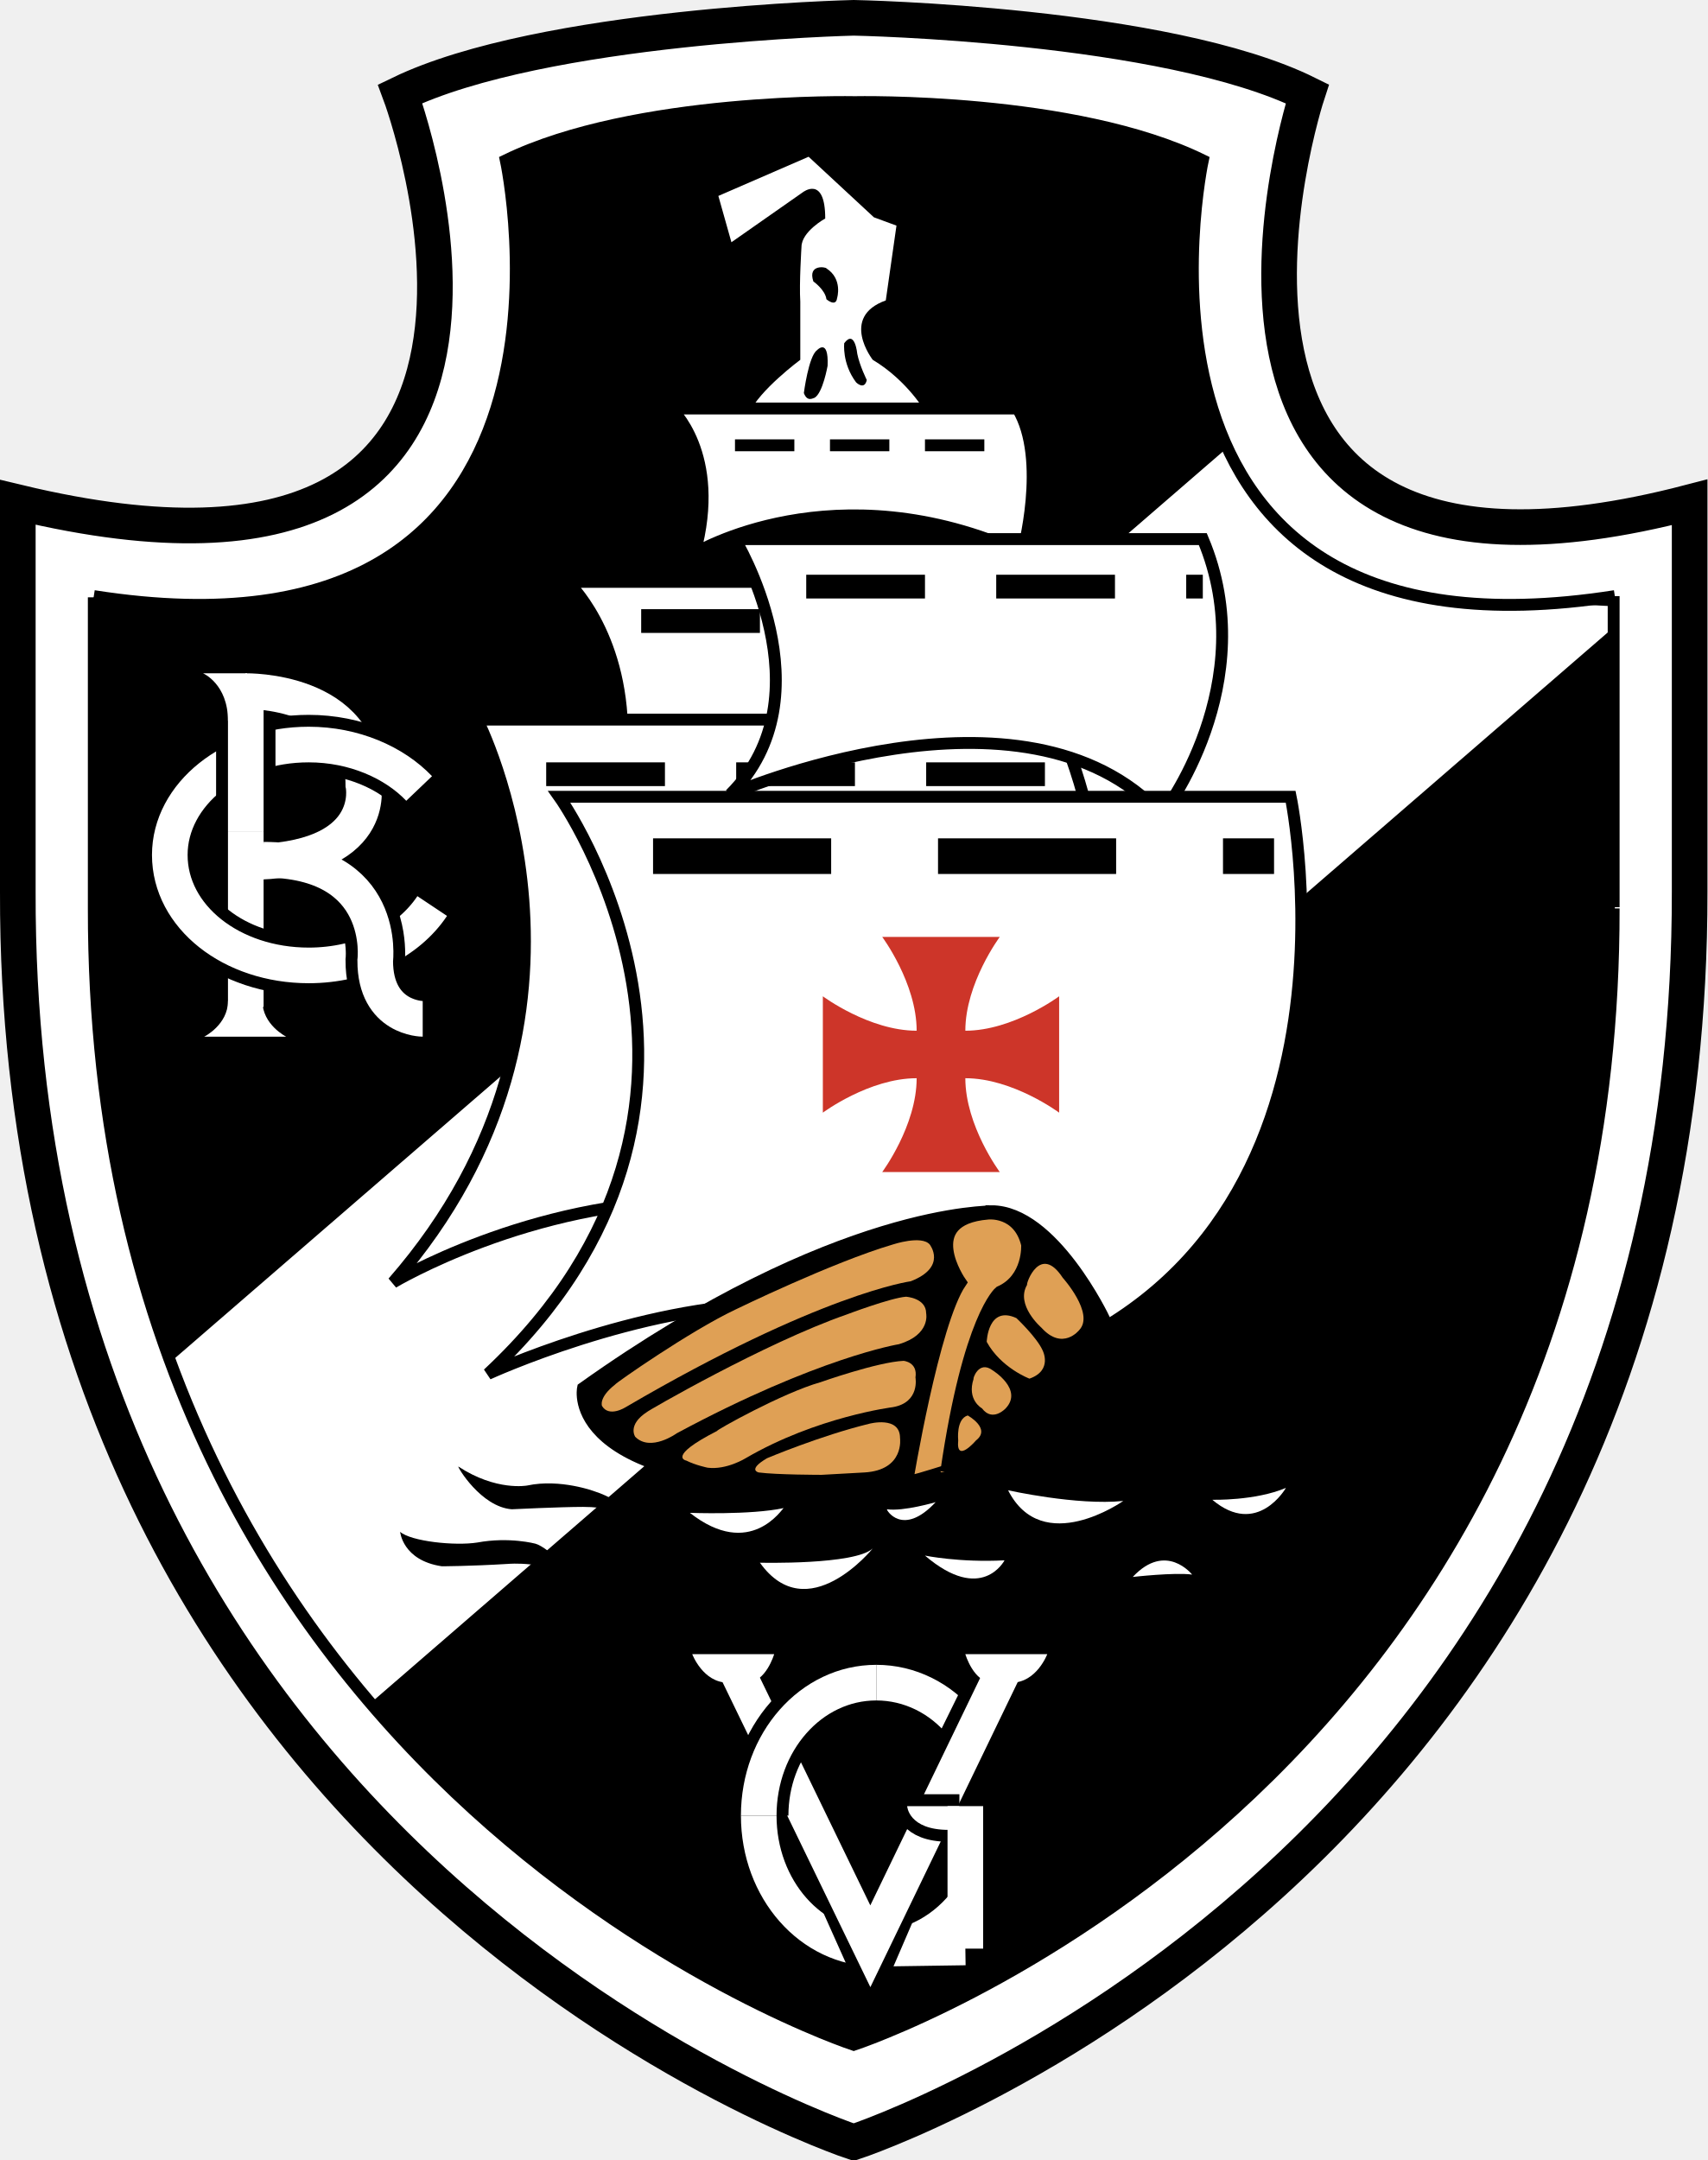
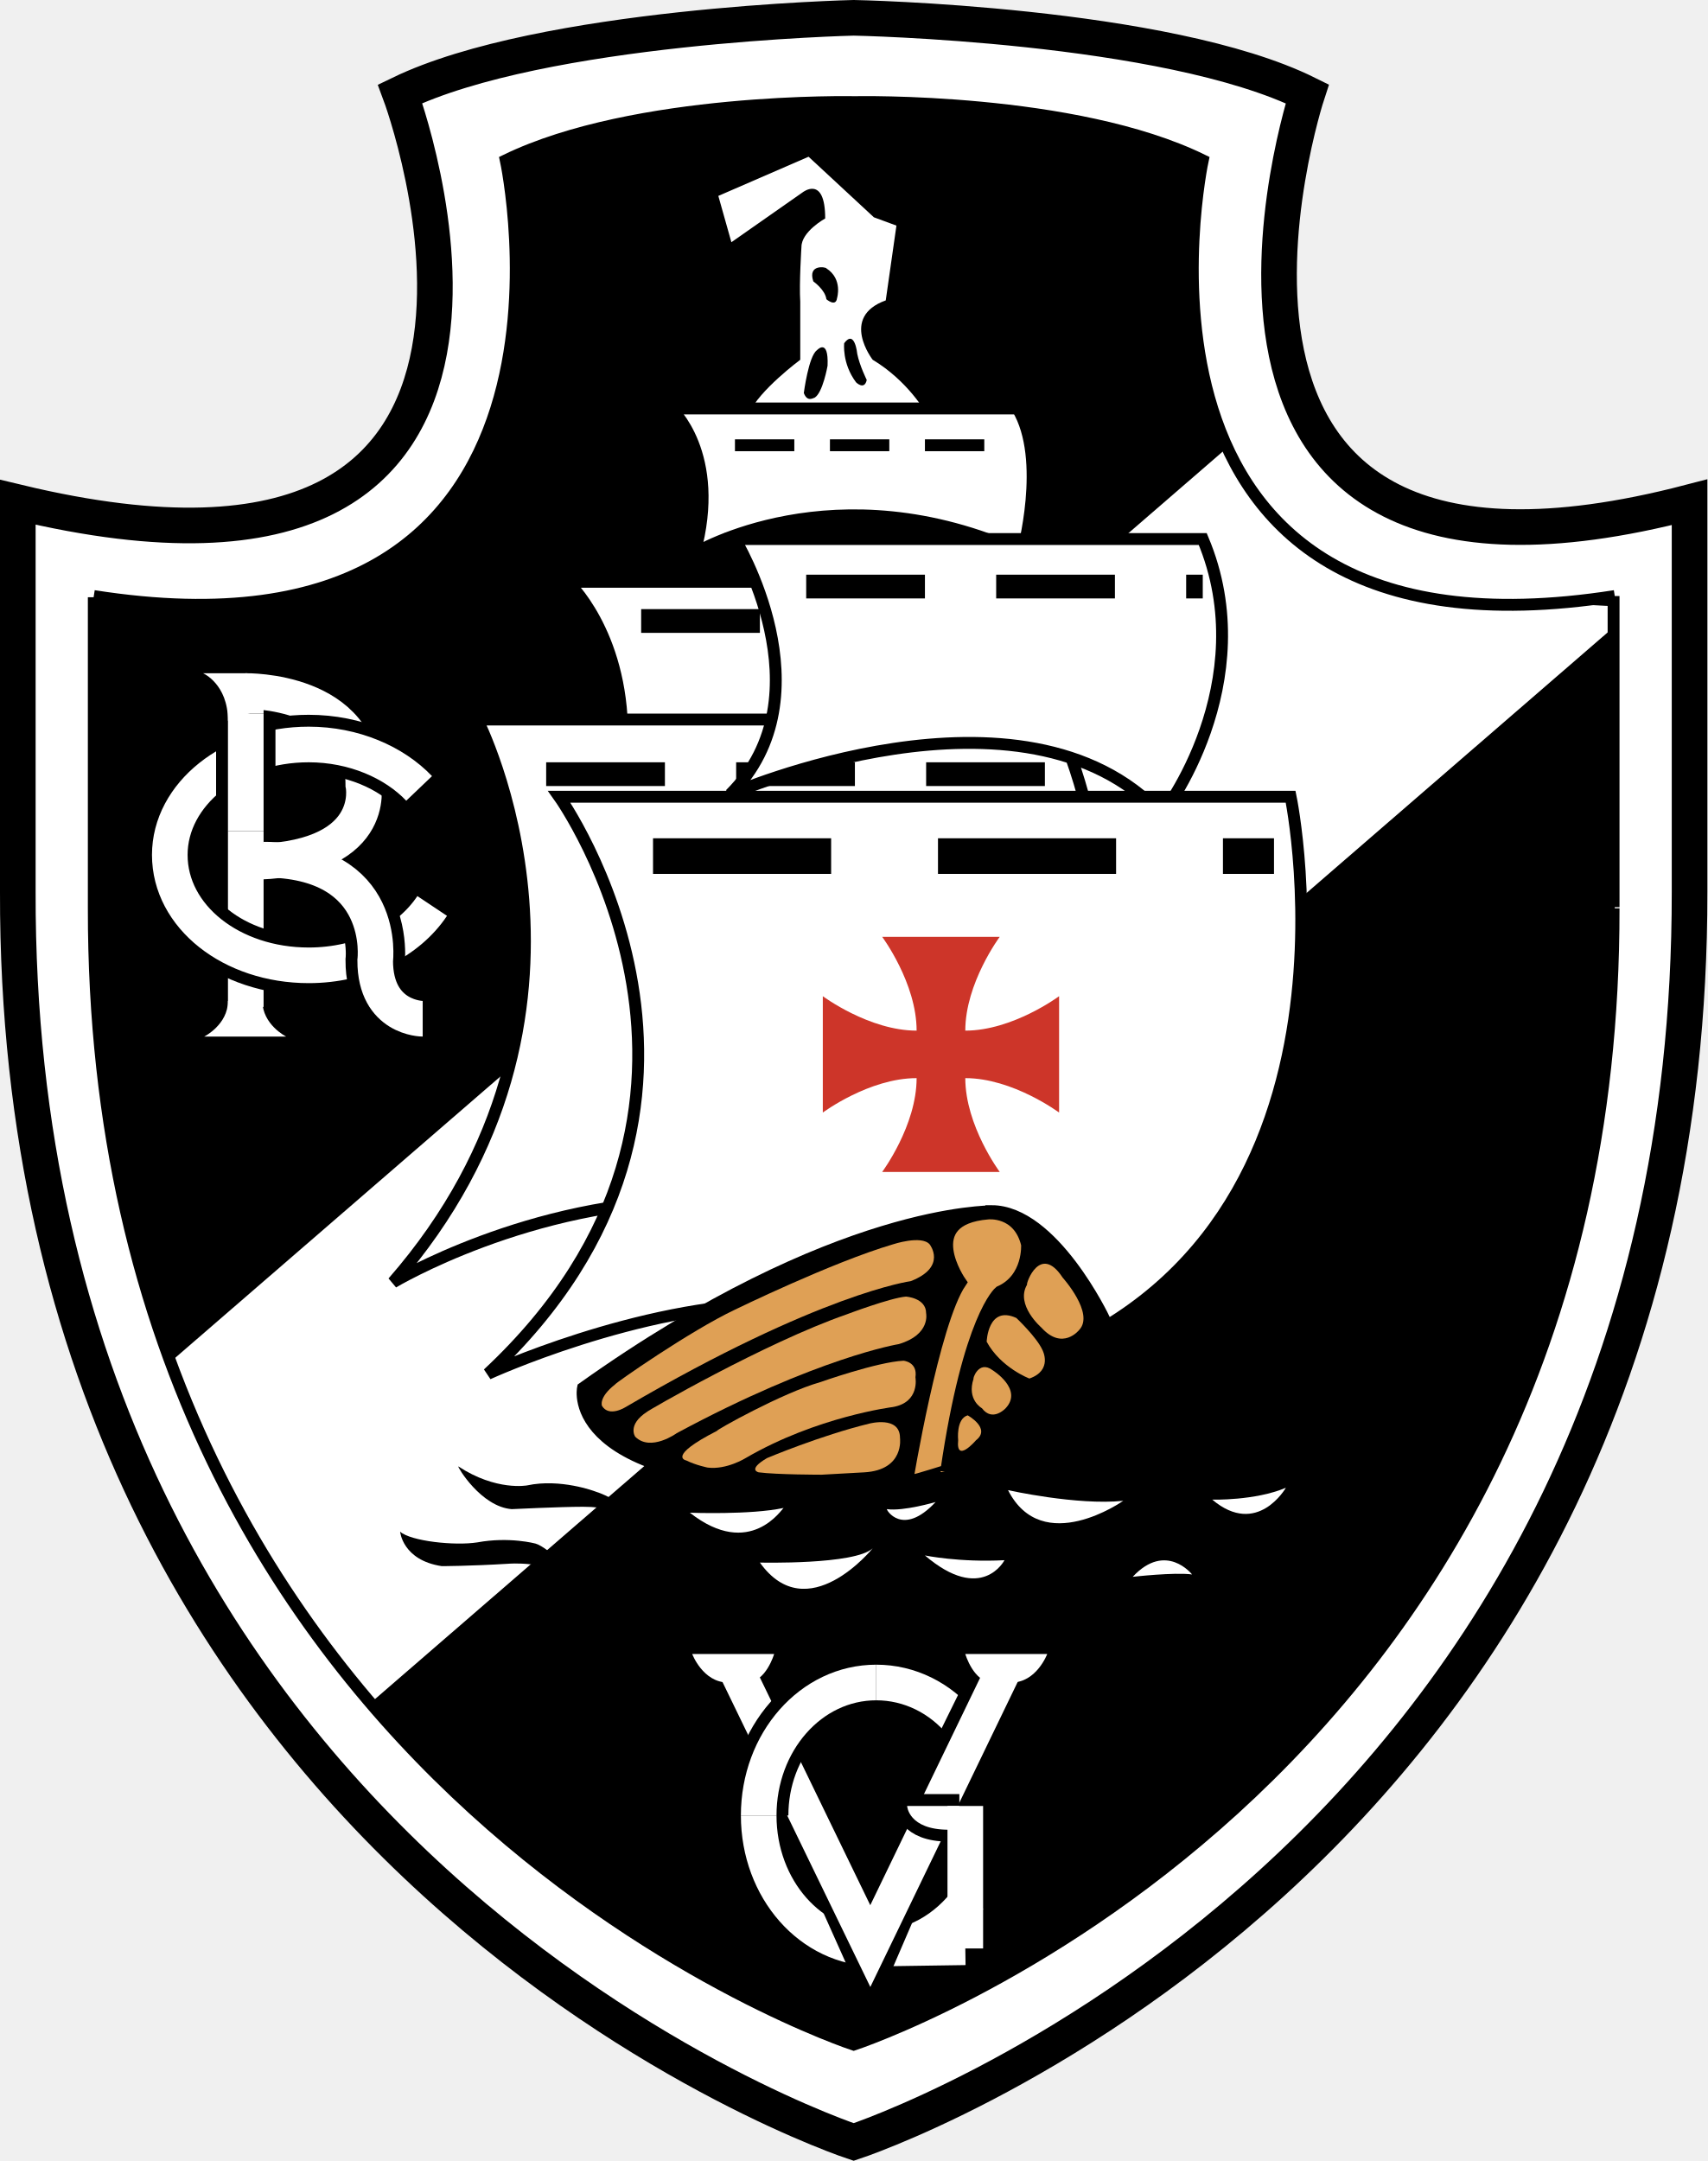
- <svg xmlns="http://www.w3.org/2000/svg" version="1.1" id="Layer_1" x="0px" y="0px" viewBox="-184.5 305.7 143.8 181.9" style="enable-background:new -184.5 305.7 143.8 181.9;" xml:space="preserve">
-   <style type="text/css">
- 	.st0{fill:#FFFFFF;stroke:#000000;stroke-width:3;stroke-miterlimit:2.613;}
- 	.st1{fill:#FFFFFF;}
- 	.st2{fill:none;stroke:#000000;stroke-width:1;stroke-miterlimit:2.613;}
- 	.st3{fill:#FFFFFF;stroke:#000000;stroke-width:1;stroke-miterlimit:2.613;}
- 	.st4{fill:none;stroke:#000000;stroke-width:2;stroke-miterlimit:2.613;stroke-dasharray:10.001,6;}
- 	.st5{fill:none;stroke:#000000;stroke-width:3;stroke-miterlimit:2.613;stroke-dasharray:15,9;}
- 	.st6{fill:none;stroke:#000000;stroke-width:1;stroke-miterlimit:2.613;stroke-dasharray:5,3;}
- 	.st7{fill:#CD3529;}
- 	.st8{fill:none;stroke:#FFFFFF;stroke-width:3;stroke-miterlimit:2.613;}
- 	.st9{fill:none;stroke:#000000;stroke-width:5;stroke-miterlimit:2.613;}
- 	.st10{fill:none;stroke:#000000;stroke-width:2;stroke-miterlimit:2.613;}
- 	.st11{stroke:#000000;stroke-width:1;stroke-miterlimit:2.613;}
- 	.st12{fill:#DFA055;stroke:#000000;stroke-width:1;stroke-miterlimit:2.613;}
- 	.st13{fill:#DFA055;}
- </style>
+ <svg xmlns="http://www.w3.org/2000/svg" version="1.1" id="Layer_1" x="0px" y="0px" viewBox="-417.5 611.8 143.8 182" enable-background="new -417.5 611.8 143.8 182" xml:space="preserve">
  <g>
-     <path class="st0" d="M-183,380.8V348c49.5,11.9,32.2-34.4,32.2-34.4c12-5.8,38.2-6.4,38.2-6.4s26.3,0.5,38.2,6.4   c0,0-15.4,46.8,32.2,34.4v32.8c0.1,82.2-70.4,105.3-70.4,105.3S-183.2,462.9-183,380.8L-183,380.8z" />
-     <path d="M-176.6,382.2v-26.2c44.1,6.9,34.7-36.7,34.7-36.7c10.9-5.3,29.4-4.9,29.4-4.9s18.5-0.4,29.3,4.9c0,0-9.4,43.6,34.7,36.7   v26.2c0.1,74.7-64,95.7-64,95.7S-176.8,456.8-176.6,382.2L-176.6,382.2z" />
-     <path class="st1" d="M-46.6,356.8c-29.2-0.4-32.8-14.9-32.8-14.9l-93.4,80.8l17.8,27.9L-46.6,356.8L-46.6,356.8z" />
-     <path class="st2" d="M-176.6,382.2v-26.2 M-176.6,355.9c44.1,6.9,34.7-36.7,34.7-36.7c10.9-5.3,29.4-4.9,29.4-4.9   s18.5-0.4,29.3,4.9c0,0-9.4,43.6,34.7,36.7 M-48.6,355.9v26.2 M-48.6,382.2c0.1,74.7-64,95.7-64,95.7s-64.1-21-64-95.7" />
-     <path class="st1" d="M-124,322.2l1.1,3.9l6-4.2c0,0,1.9-1.5,1.9,2.2c0,0-2,1.1-2,2.4c0,0-0.2,3.1-0.1,4.6v4.9c0,0-3.5,2.6-4.3,4.5   h14.9c0,0-1.5-2.7-4.5-4.5c0,0-2.8-3.6,1.1-5l0.9-6.3l-1.9-0.7l-5.5-5.1L-124,322.2L-124,322.2z" />
-     <path d="M-116,329.4c0,0,1,0.7,1.1,1.5c0,0,0.8,0.7,0.9-0.1c0,0,0.5-1.6-0.9-2.5C-114.9,328.2-116.5,327.9-116,329.4L-116,329.4z" />
-     <path d="M-113.4,334.6c0,0-0.2,1.7,1,3.3c0,0,0.7,0.7,0.9-0.2c0,0-0.6-1.2-0.8-2.2C-112.3,335.5-112.5,333.4-113.4,334.6   L-113.4,334.6z" />
-     <path d="M-116.8,338.8c0,0,0.4-3.1,1.1-3.6c0,0,1-1.1,0.9,1.3c0,0-0.4,2.3-1.1,2.7C-116,339.2-116.5,339.6-116.8,338.8   L-116.8,338.8z" />
-     <path class="st3" d="M-105.5,367.6h-26.6c0-8.7-4.6-12.9-4.6-12.9h30.4L-105.5,367.6L-105.5,367.6z" />
-     <line class="st4" x1="-130.5" y1="358" x2="-105" y2="358" />
-     <path class="st3" d="M-125.7,406.8c14.2,0,23,6.9,23,6.9c19.8-22.6,7.1-47.4,7.1-47.4h-48.7c0,0,12.7,24.7-7.1,47.4   C-151.4,413.7-139.9,406.8-125.7,406.8L-125.7,406.8z" />
-     <line class="st4" x1="-138.5" y1="370.9" x2="-96.1" y2="370.9" />
-     <path class="st3" d="M-98.8,340.1H-128c0,0,4.3,3.8,2,12.2c0,0,11.8-7.2,27.6,0C-98.4,352.4-96.2,344.4-98.8,340.1L-98.8,340.1z" />
-     <path class="st3" d="M-83.2,351.1h-39.4c0,0,8,13.1-0.4,21.5c0,0,24.7-10.8,36.3,1.7C-86.6,374.4-78.1,363.2-83.2,351.1   L-83.2,351.1z" />
-     <path class="st3" d="M-119.2,415.5c-11.6,0.1-24.2,5.9-24.2,5.9c24.4-22.8,6-48.6,6-48.6h61.6c0,0,8.2,39.4-25,48.6   C-100.8,421.5-107.6,415.5-119.2,415.5L-119.2,415.5z" />
-     <line class="st5" x1="-129.5" y1="377.8" x2="-77.2" y2="377.8" />
-     <line class="st4" x1="-116.6" y1="355.1" x2="-83.2" y2="355.1" />
-     <line class="st6" x1="-122.6" y1="343.2" x2="-99.1" y2="343.2" />
-     <path class="st7" d="M-95.3,399.4c0,0-3.9-2.9-7.9-2.9v0c0,4,2.9,7.9,2.9,7.9h-9.9c0,0,2.9-3.9,2.9-7.9v0c-4,0-7.9,2.9-7.9,2.9   v-9.8c0,0,3.9,2.9,7.9,2.9v0c0-4-2.9-7.9-2.9-7.9h9.9c0,0-2.9,3.9-2.9,7.9v0c4,0,7.9-2.9,7.9-2.9V399.4L-95.3,399.4z" />
-     <path class="st8" d="M-163.8,390.5v-26.6 M-163.8,363.9c0,0,9.9-0.2,9.9,7.9c0,0,1.4,6.5-9.9,6.5" />
-     <path class="st9" d="M-149.2,372.1c-2.1-2.2-5.5-3.7-9.3-3.7c-6.5,0-11.7,4.2-11.7,9.3c0,5.2,5.2,9.3,11.7,9.3   c4.5,0,8.3-2,10.3-4.9" />
-     <path class="st8" d="M-149.2,372.1c-2.1-2.2-5.5-3.7-9.3-3.7c-6.5,0-11.7,4.2-11.7,9.3c0,5.2,5.2,9.3,11.7,9.3c4.5,0,8.4-2,10.4-5" />
-     <path class="st9" d="M-148.9,391.5c0,0-4,0-4-4.9c0,0,0.4-3.5-2-6" />
-     <path class="st8" d="M-148.9,391.5c0,0-4,0-4-4.9c0,0,1.1-8.5-9.4-8.5" />
-     <line class="st9" x1="-163.8" y1="375.7" x2="-163.8" y2="365.8" />
-     <line class="st8" x1="-163.8" y1="375.7" x2="-163.8" y2="365.8" />
-     <path class="st1" d="M-162.4,365.4l-2.9,1c0-3.1-2.1-4-2.1-4h3.7L-162.4,365.4L-162.4,365.4z" />
-     <path class="st1" d="M-160.4,393h-6.9c0,0,2-1,2-3h2.9C-162.4,392-160.4,393-160.4,393L-160.4,393z" />
-     <path class="st8" d="M-103.5,450.9c-1.8-2.2-4.4-3.5-7.2-3.5c-5.5,0-9.9,5-9.9,11.2c0,6.2,4.4,11.2,9.9,11.2c3.1,0,5.9-1.6,7.8-4.2    M-103.2,469.7L-103.2,469.7l-6.8,0.1" />
-     <path class="st9" d="M-114.2,462.8l3,6.7l2.8-6.5 M-104.2,454.9l3.3-6.7" />
-     <polyline class="st8" points="-122.4,446.5 -111.2,469.6 -99.8,446  " />
-     <path class="st10" d="M-103.7,457.8h-4.4 M-108.1,457.8c0,0,0.1,2,3.5,2 M-104.7,459.8l0.9-2" />
-     <path class="st1" d="M-103.7,457.8h-4.4c0,0,0.1,2,3.5,2L-103.7,457.8L-103.7,457.8z" />
-     <line class="st8" x1="-103.2" y1="457.8" x2="-103.2" y2="469.8" />
-     <path class="st9" d="M-110.7,447.4c-5.5,0-9.9,5-9.9,11.2" />
-     <path class="st8" d="M-110.7,447.4c-5.5,0-9.9,5-9.9,11.2" />
-     <path class="st1" d="M-99.3,447.4c2.1,0,3-2.4,3-2.4h-6.9c0,0,0.7,2.4,2.3,2.4H-99.3L-99.3,447.4z" />
-     <path class="st1" d="M-123.2,447.4c-2.1,0-3-2.4-3-2.4h6.9c0,0-0.7,2.4-2.3,2.4H-123.2L-123.2,447.4z" />
-     <path class="st11" d="M-135.4,422.6c0,0-1.8,8.3,21.1,8.3c0,0,9.4,0.6,14-4.6l8.8-9.5c0,0-4.3-9.1-9.5-9.1   C-101,407.8-113.9,407.3-135.4,422.6L-135.4,422.6z" />
-     <path class="st12" d="M-108.1,430.5c0,0,2.2-13.4,4.5-16.8c0,0-3.7-5.3,2.3-5.8c0,0,2.6-0.3,3.3,2.6c0,0,0.2,2.9-2.3,4   c0,0-2.6,2.1-4.5,15.1C-104.8,429.5-106.6,430.2-108.1,430.5L-108.1,430.5z" />
-     <path class="st13" d="M-122.6,416c0,0,8.2-4,13.3-5.5c0,0,2.4-0.8,3.1,0c0,0,1.5,1.9-1.6,3.1c0,0-7.6,1-24,10.6c0,0-1.4,0.9-2-0.1   c0,0-0.3-0.7,1.1-1.8C-132.7,422.2-126.4,417.8-122.6,416L-122.6,416z" />
-     <path class="st13" d="M-113.2,416.4c0,0,3.7-1.4,5-1.5c0,0,1.7,0.1,1.7,1.4c0,0,0.4,1.8-2.3,2.6c0,0-6.8,1.1-18.7,7.5   c0,0-2.2,1.6-3.5,0.3c0,0-0.7-1,1-2.1C-130.1,424.6-120.1,418.8-113.2,416.4L-113.2,416.4z" />
-     <path class="st13" d="M-115.4,422.1c0,0,4.8-1.7,7-1.8c0,0,1.2,0.1,1,1.4c0,0,0.4,2.1-1.9,2.5c0,0-6.4,0.8-12.4,4.3   c0,0-1.6,1-3.2,0.8c0,0-1-0.2-1.8-0.6c0,0-1.7-0.3,2.6-2.5C-124.3,426.2-118.6,423-115.4,422.1L-115.4,422.1z" />
-     <path class="st13" d="M-115.3,429.9c0,0-3.8,0-5.3-0.2c0,0-1-0.2,0.7-1.2c0,0,4.5-1.9,8.6-2.9c0,0,2.6-0.7,2.6,1.2   c0,0,0.4,2.7-3,2.9L-115.3,429.9L-115.3,429.9z" />
-     <path class="st13" d="M-95,413.3c0,0,2.7,3,1.4,4.4c0,0-1.4,1.8-3.2-0.2c0,0-2.2-1.9-1.2-3.6C-98.1,413.8-96.9,410.4-95,413.3   L-95,413.3z" />
-     <path class="st13" d="M-98.9,416.7c0,0,1.7,1.6,2.2,2.7c0,0,0.9,1.7-1.1,2.4c0,0-2.4-0.9-3.6-3.1   C-101.4,418.7-101.3,415.6-98.9,416.7L-98.9,416.7z" />
-     <path class="st13" d="M-100.9,421.1c0,0,2.6,1.6,1.1,3.2c0,0-1.1,1.2-2,0c0,0-1.3-0.7-0.7-2.5   C-102.6,421.9-102.1,420.2-100.9,421.1L-100.9,421.1z" />
-     <path class="st13" d="M-103,424.9c0,0,2,1.1,0.7,2.1c0,0-1.7,2-1.5,0C-103.8,427-104,425.2-103,424.9L-103,424.9z" />
-     <path class="st1" d="M-120.5,437.3c0,0,8,0.2,9.5-1.2C-111,436.1-116.5,442.9-120.5,437.3L-120.5,437.3z" />
-     <path class="st1" d="M-99.6,431.2c0,0,5.8,1.3,9.7,0.9C-89.9,432.1-96.7,436.9-99.6,431.2L-99.6,431.2z" />
-     <path class="st1" d="M-82.4,432c0,0,3.6,0.1,6.2-1C-76.2,431-78.6,435.2-82.4,432L-82.4,432z" />
-     <path class="st1" d="M-89.1,438.5c0,0,3.5-0.4,5-0.2C-84.1,438.3-86.3,435.5-89.1,438.5L-89.1,438.5z" />
-     <path class="st1" d="M-105.7,432.2c0,0-2.7,0.8-4.1,0.6C-109.9,432.8-108.5,435.2-105.7,432.2L-105.7,432.2z" />
-     <path class="st1" d="M-106.6,436.7c0,0,2.9,0.6,6.7,0.4C-99.9,437.1-101.8,440.8-106.6,436.7L-106.6,436.7z" />
-     <path class="st1" d="M-126.4,433.1c0,0,5.1,0.2,7.9-0.4C-118.6,432.7-121.3,437.1-126.4,433.1L-126.4,433.1z" />
-     <path d="M-141.4,432.8c0,0,4.1-0.2,6-0.2c1.9,0,3.5,0.4,4.5,1.2c0,0-1-1.7-3.5-2.5c0,0-2.9-1.1-5.7-0.5c0,0-2.6,0.5-5.8-1.6   C-146,429.2-144,432.6-141.4,432.8L-141.4,432.8z" />
-     <path d="M-139.4,435.7c0,0-2.2-0.6-4.9-0.1c-1.9,0.3-5.6-0.1-6.5-0.9c0,0,0.2,2.4,3.5,2.9c0,0,2.3,0,5.6-0.2c0,0,3.1-0.3,6.2,1.3   C-135.6,438.8-138.3,436-139.4,435.7L-139.4,435.7z" />
+     <path fill="#FFFFFF" stroke="#000000" stroke-width="3" stroke-miterlimit="2.613" d="M-416,686.9v-32.8   c49.5,11.9,32.2-34.4,32.2-34.4c12-5.8,38.2-6.4,38.2-6.4s26.3,0.5,38.2,6.4c0,0-15.4,46.8,32.2,34.4v32.8   c0.1,82.2-70.4,105.3-70.4,105.3S-416.2,769-416,686.9L-416,686.9z" />
+     <path d="M-409.6,688.3v-26.2c44.1,6.9,34.7-36.7,34.7-36.7c10.9-5.3,29.4-4.9,29.4-4.9s18.5-0.4,29.3,4.9c0,0-9.4,43.6,34.7,36.7   v26.2c0.1,74.7-64,95.7-64,95.7S-409.8,762.9-409.6,688.3L-409.6,688.3z" />
+     <path fill="#FFFFFF" d="M-279.6,662.9c-29.2-0.4-32.8-14.9-32.8-14.9l-93.4,80.8l17.8,27.9L-279.6,662.9L-279.6,662.9z" />
+     <path fill="none" stroke="#000000" stroke-width="1" stroke-miterlimit="2.613" d="M-409.6,688.3v-26.2 M-409.6,662   c44.1,6.9,34.7-36.7,34.7-36.7c10.9-5.3,29.4-4.9,29.4-4.9s18.5-0.4,29.3,4.9c0,0-9.4,43.6,34.7,36.7 M-281.6,662v26.2    M-281.6,688.3c0.1,74.7-64,95.7-64,95.7s-64.1-21-64-95.7" />
+     <path fill="#FFFFFF" d="M-357,628.3l1.1,3.9l6-4.2c0,0,1.9-1.5,1.9,2.2c0,0-2,1.1-2,2.4c0,0-0.2,3.1-0.1,4.6v4.9   c0,0-3.5,2.6-4.3,4.5h14.9c0,0-1.5-2.7-4.5-4.5c0,0-2.8-3.6,1.1-5l0.9-6.3l-1.9-0.7l-5.5-5.1L-357,628.3L-357,628.3z" />
+     <path d="M-349,635.5c0,0,1,0.7,1.1,1.5c0,0,0.8,0.7,0.9-0.1c0,0,0.5-1.6-0.9-2.5C-347.9,634.3-349.5,634-349,635.5L-349,635.5z" />
+     <path d="M-346.4,640.7c0,0-0.2,1.7,1,3.3c0,0,0.7,0.7,0.9-0.2c0,0-0.6-1.2-0.8-2.2C-345.3,641.6-345.5,639.5-346.4,640.7   L-346.4,640.7z" />
+     <path d="M-349.8,644.9c0,0,0.4-3.1,1.1-3.6c0,0,1-1.1,0.9,1.3c0,0-0.4,2.3-1.1,2.7C-349,645.3-349.5,645.7-349.8,644.9   L-349.8,644.9z" />
+     <path fill="#FFFFFF" stroke="#000000" stroke-width="1" stroke-miterlimit="2.613" d="M-338.5,673.7h-26.6   c0-8.7-4.6-12.9-4.6-12.9h30.4L-338.5,673.7L-338.5,673.7z" />
+     <line fill="none" stroke="#000000" stroke-width="2" stroke-miterlimit="2.613" stroke-dasharray="10.001,6" x1="-363.5" y1="664.1" x2="-338" y2="664.1" />
+     <path fill="#FFFFFF" stroke="#000000" stroke-width="1" stroke-miterlimit="2.613" d="M-358.7,712.9c14.2,0,23,6.9,23,6.9   c19.8-22.6,7.1-47.4,7.1-47.4h-48.7c0,0,12.7,24.7-7.1,47.4C-384.4,719.8-372.9,712.9-358.7,712.9L-358.7,712.9z" />
+     <line fill="none" stroke="#000000" stroke-width="2" stroke-miterlimit="2.613" stroke-dasharray="10.001,6" x1="-371.5" y1="677" x2="-329.1" y2="677" />
+     <path fill="#FFFFFF" stroke="#000000" stroke-width="1" stroke-miterlimit="2.613" d="M-331.8,646.2H-361c0,0,4.3,3.8,2,12.2   c0,0,11.8-7.2,27.6,0C-331.4,658.5-329.2,650.5-331.8,646.2L-331.8,646.2z" />
+     <path fill="#FFFFFF" stroke="#000000" stroke-width="1" stroke-miterlimit="2.613" d="M-316.2,657.2h-39.4   c0,0,8,13.1-0.4,21.5c0,0,24.7-10.8,36.3,1.7C-319.6,680.5-311.1,669.3-316.2,657.2L-316.2,657.2z" />
+     <path fill="#FFFFFF" stroke="#000000" stroke-width="1" stroke-miterlimit="2.613" d="M-352.2,721.6   c-11.6,0.1-24.2,5.9-24.2,5.9c24.4-22.8,6-48.6,6-48.6h61.6c0,0,8.2,39.4-25,48.6C-333.8,727.6-340.6,721.6-352.2,721.6   L-352.2,721.6z" />
+     <line fill="none" stroke="#000000" stroke-width="3" stroke-miterlimit="2.613" stroke-dasharray="15,9" x1="-362.5" y1="683.9" x2="-310.2" y2="683.9" />
+     <line fill="none" stroke="#000000" stroke-width="2" stroke-miterlimit="2.613" stroke-dasharray="10.001,6" x1="-349.6" y1="661.2" x2="-316.2" y2="661.2" />
+     <line fill="none" stroke="#000000" stroke-width="1" stroke-miterlimit="2.613" stroke-dasharray="5,3" x1="-355.6" y1="649.3" x2="-332.1" y2="649.3" />
+     <path fill="#CD3529" d="M-328.3,705.5c0,0-3.9-2.9-7.9-2.9l0,0c0,4,2.9,7.9,2.9,7.9h-9.9c0,0,2.9-3.9,2.9-7.9l0,0   c-4,0-7.9,2.9-7.9,2.9v-9.8c0,0,3.9,2.9,7.9,2.9l0,0c0-4-2.9-7.9-2.9-7.9h9.9c0,0-2.9,3.9-2.9,7.9l0,0c4,0,7.9-2.9,7.9-2.9V705.5   L-328.3,705.5z" />
+     <path fill="none" stroke="#FFFFFF" stroke-width="3" stroke-miterlimit="2.613" d="M-396.8,696.6V670 M-396.8,670   c0,0,9.9-0.2,9.9,7.9c0,0,1.4,6.5-9.9,6.5" />
+     <path fill="none" stroke="#000000" stroke-width="5" stroke-miterlimit="2.613" d="M-382.2,678.2c-2.1-2.2-5.5-3.7-9.3-3.7   c-6.5,0-11.7,4.2-11.7,9.3c0,5.2,5.2,9.3,11.7,9.3c4.5,0,8.3-2,10.3-4.9" />
+     <path fill="none" stroke="#FFFFFF" stroke-width="3" stroke-miterlimit="2.613" d="M-382.2,678.2c-2.1-2.2-5.5-3.7-9.3-3.7   c-6.5,0-11.7,4.2-11.7,9.3c0,5.2,5.2,9.3,11.7,9.3c4.5,0,8.4-2,10.4-5" />
+     <path fill="none" stroke="#000000" stroke-width="5" stroke-miterlimit="2.613" d="M-381.9,697.6c0,0-4,0-4-4.9c0,0,0.4-3.5-2-6" />
+     <path fill="none" stroke="#FFFFFF" stroke-width="3" stroke-miterlimit="2.613" d="M-381.9,697.6c0,0-4,0-4-4.9   c0,0,1.1-8.5-9.4-8.5" />
+     <line fill="none" stroke="#000000" stroke-width="5" stroke-miterlimit="2.613" x1="-396.8" y1="681.8" x2="-396.8" y2="671.9" />
+     <line fill="none" stroke="#FFFFFF" stroke-width="3" stroke-miterlimit="2.613" x1="-396.8" y1="681.8" x2="-396.8" y2="671.9" />
+     <path fill="#FFFFFF" d="M-395.4,671.5l-2.9,1c0-3.1-2.1-4-2.1-4h3.7L-395.4,671.5L-395.4,671.5z" />
+     <path fill="#FFFFFF" d="M-393.4,699.1h-6.9c0,0,2-1,2-3h2.9C-395.4,698.1-393.4,699.1-393.4,699.1L-393.4,699.1z" />
+     <path fill="none" stroke="#FFFFFF" stroke-width="3" stroke-miterlimit="2.613" d="M-336.5,757c-1.8-2.2-4.4-3.5-7.2-3.5   c-5.5,0-9.9,5-9.9,11.2s4.4,11.2,9.9,11.2c3.1,0,5.9-1.6,7.8-4.2 M-336.2,775.8L-336.2,775.8l-6.8,0.1" />
+     <path fill="none" stroke="#000000" stroke-width="5" stroke-miterlimit="2.613" d="M-347.2,768.9l3,6.7l2.8-6.5 M-337.2,761   l3.3-6.7" />
+     <polyline fill="none" stroke="#FFFFFF" stroke-width="3" stroke-miterlimit="2.613" points="-355.4,752.6 -344.2,775.7    -332.8,752.1  " />
+     <path fill="none" stroke="#000000" stroke-width="2" stroke-miterlimit="2.613" d="M-336.7,763.9h-4.4 M-341.1,763.9   c0,0,0.1,2,3.5,2 M-337.7,765.9l0.9-2" />
+     <path fill="#FFFFFF" d="M-336.7,763.9h-4.4c0,0,0.1,2,3.5,2L-336.7,763.9L-336.7,763.9z" />
+     <line fill="none" stroke="#FFFFFF" stroke-width="3" stroke-miterlimit="2.613" x1="-336.2" y1="763.9" x2="-336.2" y2="775.9" />
+     <path fill="none" stroke="#000000" stroke-width="5" stroke-miterlimit="2.613" d="M-343.7,753.5c-5.5,0-9.9,5-9.9,11.2" />
+     <path fill="none" stroke="#FFFFFF" stroke-width="3" stroke-miterlimit="2.613" d="M-343.7,753.5c-5.5,0-9.9,5-9.9,11.2" />
+     <path fill="#FFFFFF" d="M-332.3,753.5c2.1,0,3-2.4,3-2.4h-6.9c0,0,0.7,2.4,2.3,2.4H-332.3L-332.3,753.5z" />
+     <path fill="#FFFFFF" d="M-356.2,753.5c-2.1,0-3-2.4-3-2.4h6.9c0,0-0.7,2.4-2.3,2.4H-356.2L-356.2,753.5z" />
+     <path stroke="#000000" stroke-width="1" stroke-miterlimit="2.613" d="M-368.4,728.7c0,0-1.8,8.3,21.1,8.3   c0,0,9.4,0.6,14-4.6l8.8-9.5c0,0-4.3-9.1-9.5-9.1C-334,713.9-346.9,713.4-368.4,728.7L-368.4,728.7z" />
+     <path fill="#DFA055" stroke="#000000" stroke-width="1" stroke-miterlimit="2.613" d="M-341.1,736.6c0,0,2.2-13.4,4.5-16.8   c0,0-3.7-5.3,2.3-5.8c0,0,2.6-0.3,3.3,2.6c0,0,0.2,2.9-2.3,4c0,0-2.6,2.1-4.5,15.1C-337.8,735.6-339.6,736.3-341.1,736.6   L-341.1,736.6z" />
+     <path fill="#DFA055" d="M-355.6,722.1c0,0,8.2-4,13.3-5.5c0,0,2.4-0.8,3.1,0c0,0,1.5,1.9-1.6,3.1c0,0-7.6,1-24,10.6   c0,0-1.4,0.9-2-0.1c0,0-0.3-0.7,1.1-1.8C-365.7,728.3-359.4,723.9-355.6,722.1L-355.6,722.1z" />
+     <path fill="#DFA055" d="M-346.2,722.5c0,0,3.7-1.4,5-1.5c0,0,1.7,0.1,1.7,1.4c0,0,0.4,1.8-2.3,2.6c0,0-6.8,1.1-18.7,7.5   c0,0-2.2,1.6-3.5,0.3c0,0-0.7-1,1-2.1C-363.1,730.7-353.1,724.9-346.2,722.5L-346.2,722.5z" />
+     <path fill="#DFA055" d="M-348.4,728.2c0,0,4.8-1.7,7-1.8c0,0,1.2,0.1,1,1.4c0,0,0.4,2.1-1.9,2.5c0,0-6.4,0.8-12.4,4.3   c0,0-1.6,1-3.2,0.8c0,0-1-0.2-1.8-0.6c0,0-1.7-0.3,2.6-2.5C-357.3,732.3-351.6,729.1-348.4,728.2L-348.4,728.2z" />
+     <path fill="#DFA055" d="M-348.3,736c0,0-3.8,0-5.3-0.2c0,0-1-0.2,0.7-1.2c0,0,4.5-1.9,8.6-2.9c0,0,2.6-0.7,2.6,1.2   c0,0,0.4,2.7-3,2.9L-348.3,736L-348.3,736z" />
+     <path fill="#DFA055" d="M-328,719.4c0,0,2.7,3,1.4,4.4c0,0-1.4,1.8-3.2-0.2c0,0-2.2-1.9-1.2-3.6   C-331.1,719.9-329.9,716.5-328,719.4L-328,719.4z" />
+     <path fill="#DFA055" d="M-331.9,722.8c0,0,1.7,1.6,2.2,2.7c0,0,0.9,1.7-1.1,2.4c0,0-2.4-0.9-3.6-3.1   C-334.4,724.8-334.3,721.7-331.9,722.8L-331.9,722.8z" />
+     <path fill="#DFA055" d="M-333.9,727.2c0,0,2.6,1.6,1.1,3.2c0,0-1.1,1.2-2,0c0,0-1.3-0.7-0.7-2.5   C-335.6,728-335.1,726.3-333.9,727.2L-333.9,727.2z" />
+     <path fill="#DFA055" d="M-336,731c0,0,2,1.1,0.7,2.1c0,0-1.7,2-1.5,0C-336.8,733.1-337,731.3-336,731L-336,731z" />
+     <path fill="#FFFFFF" d="M-353.5,743.4c0,0,8,0.2,9.5-1.2C-344,742.2-349.5,749-353.5,743.4L-353.5,743.4z" />
+     <path fill="#FFFFFF" d="M-332.6,737.3c0,0,5.8,1.3,9.7,0.9C-322.9,738.2-329.7,743-332.6,737.3L-332.6,737.3z" />
+     <path fill="#FFFFFF" d="M-315.4,738.1c0,0,3.6,0.1,6.2-1C-309.2,737.1-311.6,741.3-315.4,738.1L-315.4,738.1z" />
+     <path fill="#FFFFFF" d="M-322.1,744.6c0,0,3.5-0.4,5-0.2C-317.1,744.4-319.3,741.6-322.1,744.6L-322.1,744.6z" />
+     <path fill="#FFFFFF" d="M-338.7,738.3c0,0-2.7,0.8-4.1,0.6C-342.9,738.9-341.5,741.3-338.7,738.3L-338.7,738.3z" />
+     <path fill="#FFFFFF" d="M-339.6,742.8c0,0,2.9,0.6,6.7,0.4C-332.9,743.2-334.8,746.9-339.6,742.8L-339.6,742.8z" />
+     <path fill="#FFFFFF" d="M-359.4,739.2c0,0,5.1,0.2,7.9-0.4C-351.6,738.8-354.3,743.2-359.4,739.2L-359.4,739.2z" />
+     <path d="M-374.4,738.9c0,0,4.1-0.2,6-0.2s3.5,0.4,4.5,1.2c0,0-1-1.7-3.5-2.5c0,0-2.9-1.1-5.7-0.5c0,0-2.6,0.5-5.8-1.6   C-379,735.3-377,738.7-374.4,738.9L-374.4,738.9z" />
+     <path d="M-372.4,741.8c0,0-2.2-0.6-4.9-0.1c-1.9,0.3-5.6-0.1-6.5-0.9c0,0,0.2,2.4,3.5,2.9c0,0,2.3,0,5.6-0.2c0,0,3.1-0.3,6.2,1.3   C-368.6,744.9-371.3,742.1-372.4,741.8L-372.4,741.8z" />
  </g>
</svg>
